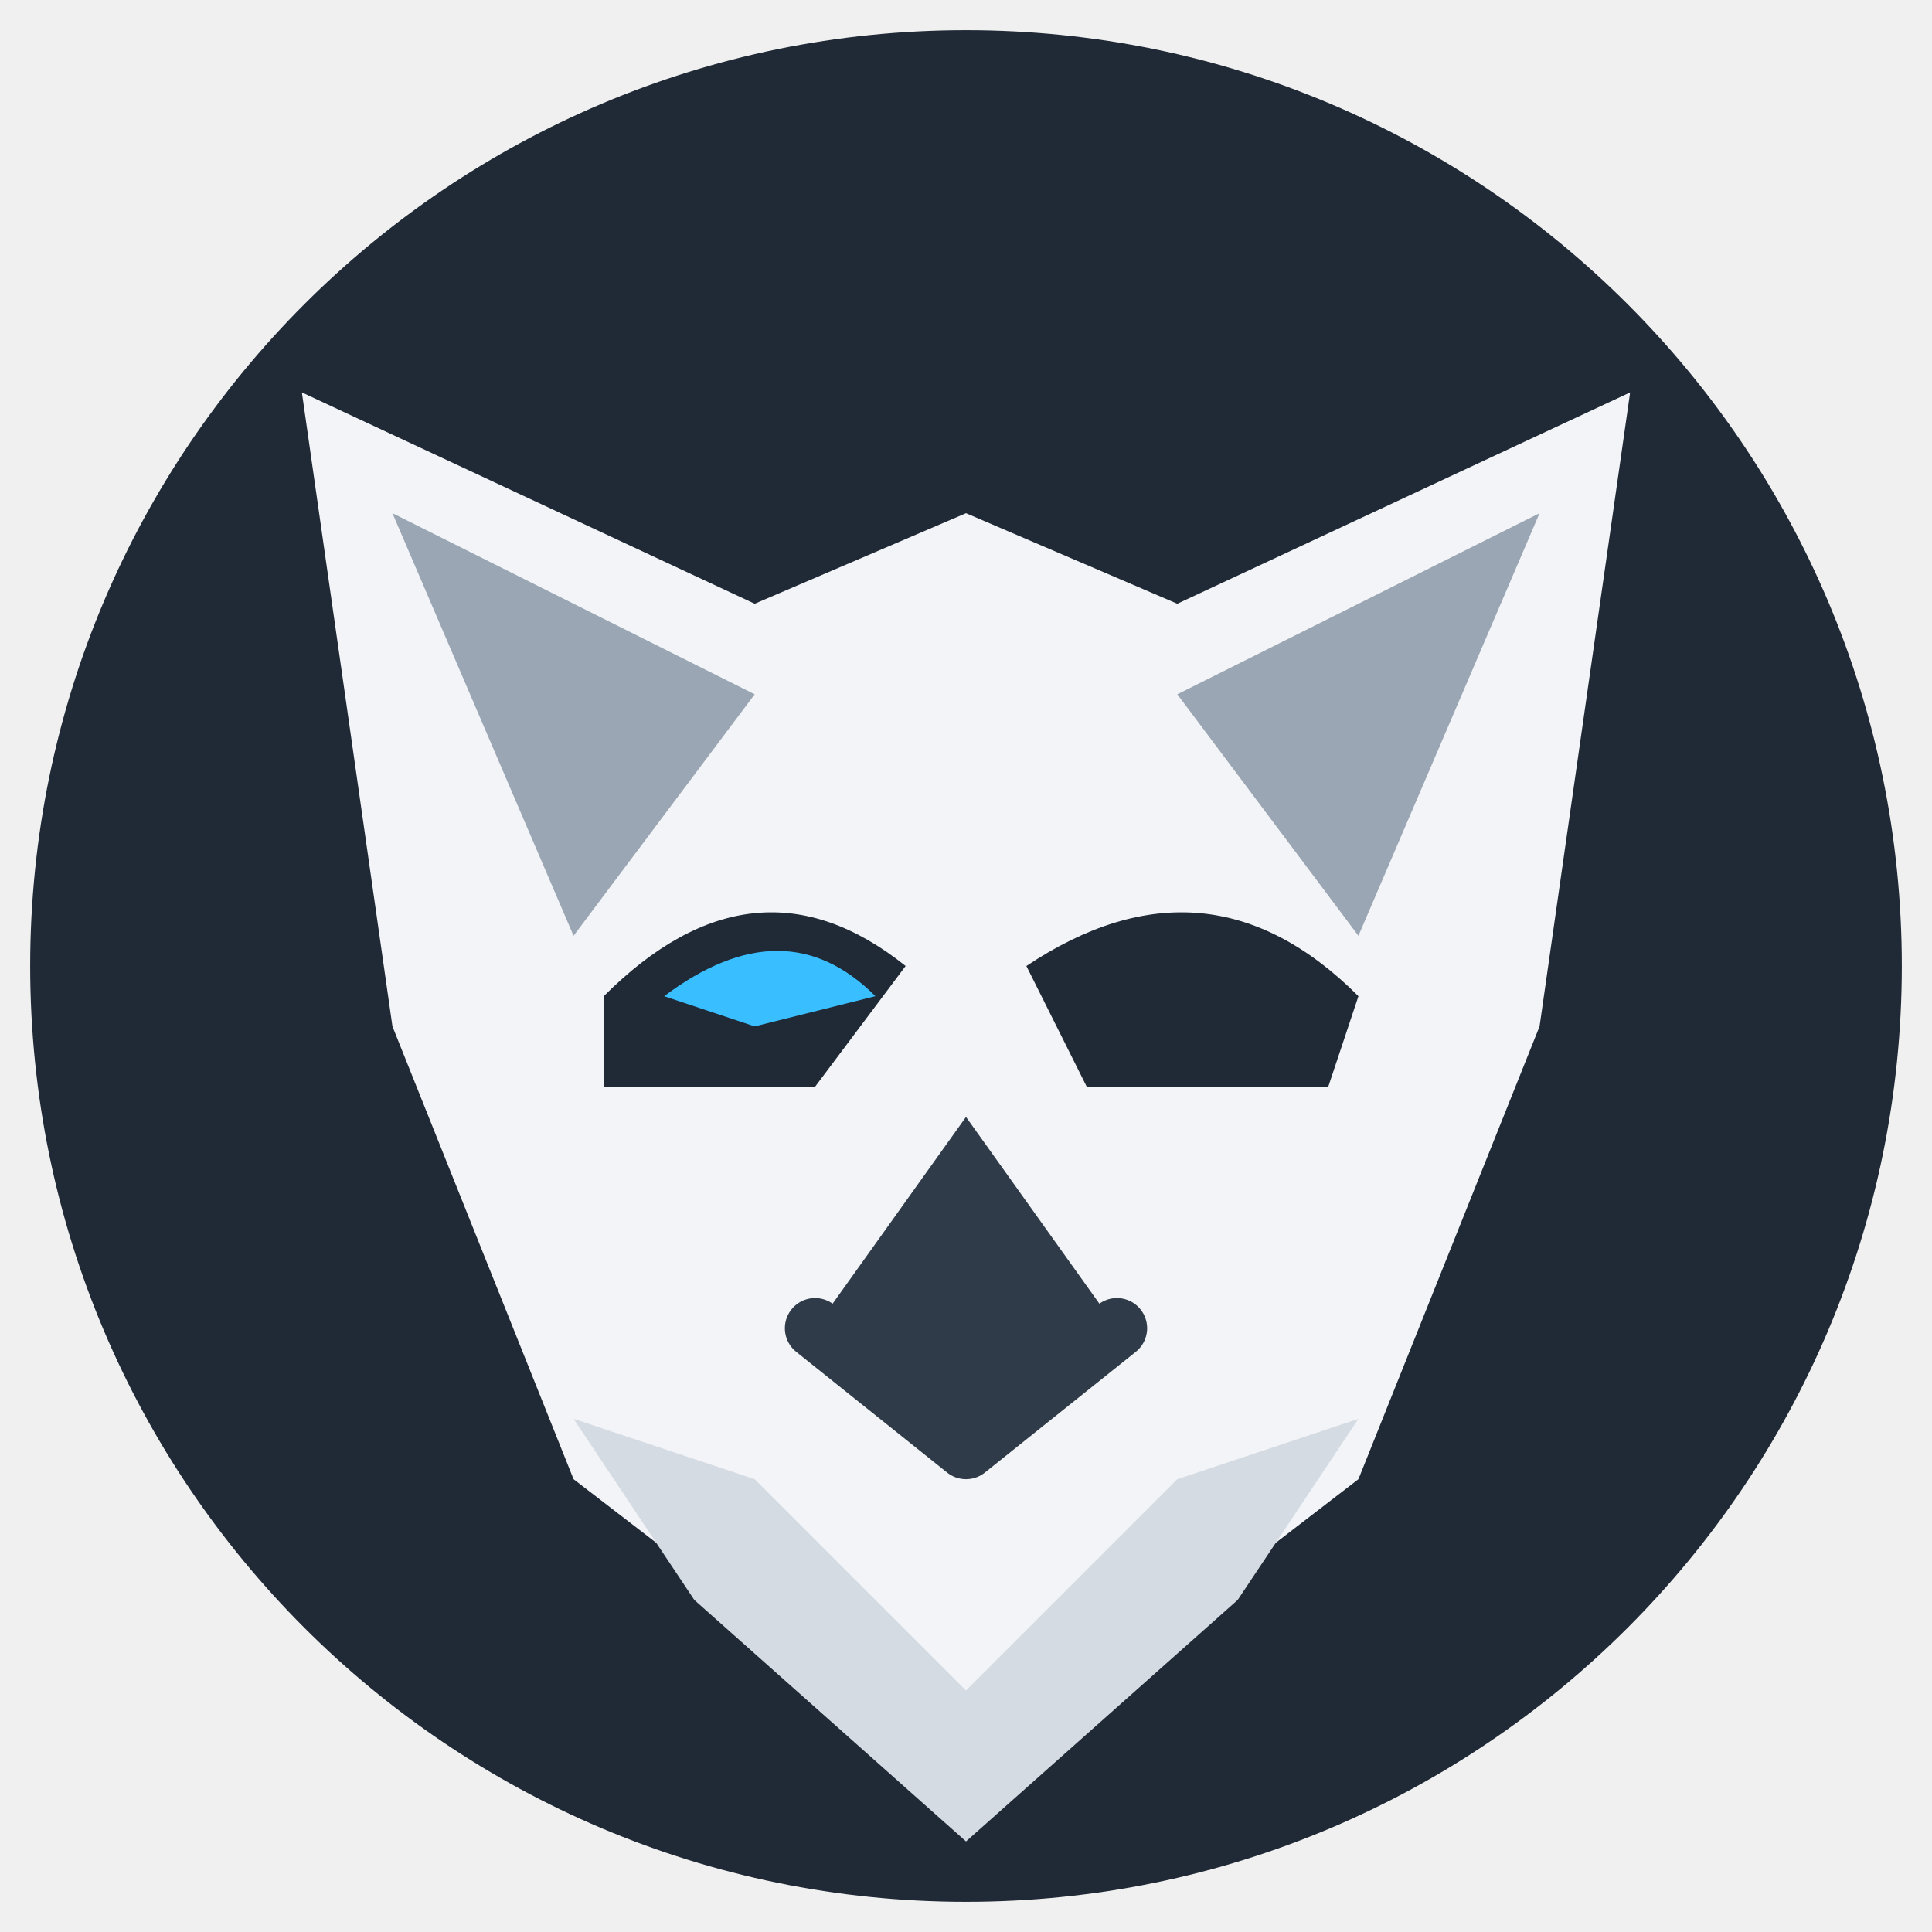
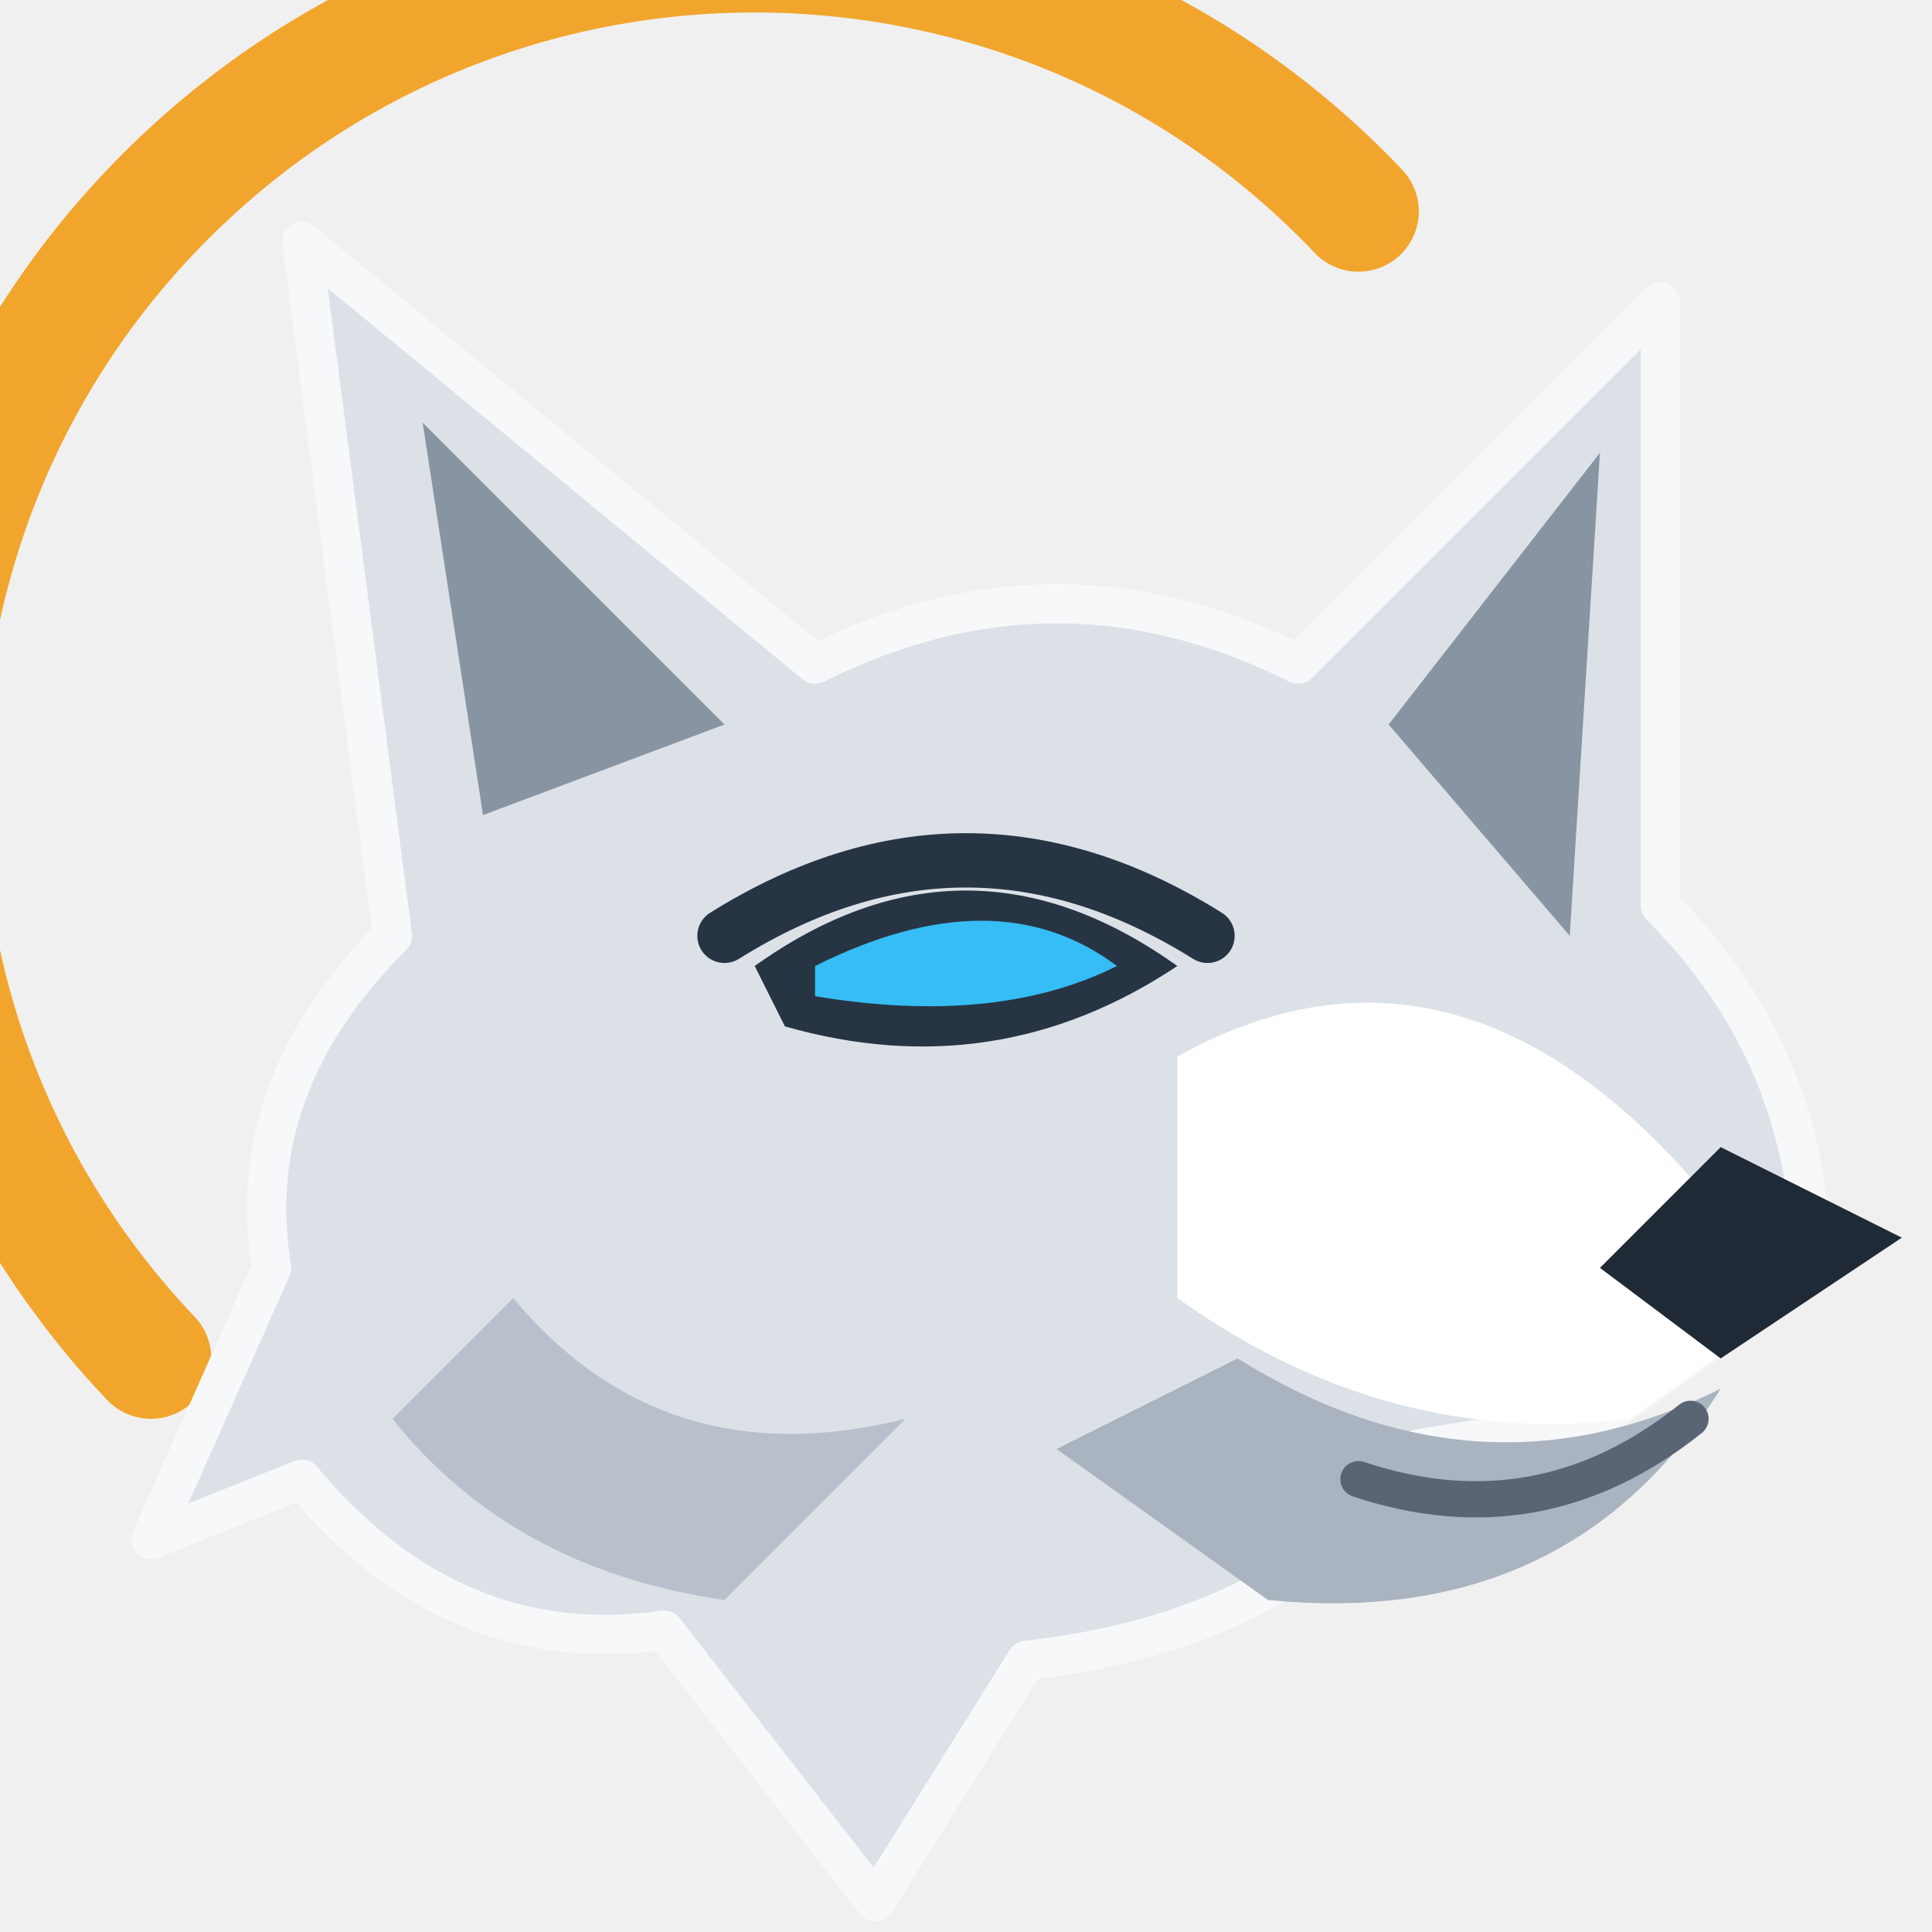
<svg xmlns="http://www.w3.org/2000/svg" viewBox="0 0 64 64" role="img" aria-label="Odin wolf">
-   <circle cx="32" cy="32" r="31" fill="#202936" />
-   <path d="M10 13 25 20 32 17 39 20 54 13 51 34 45 49 32 59 19 49 13 34Z" fill="#f2f4f7" />
-   <path d="M13 17 25 23 19 31Z" fill="#9ba6b4" />
-   <path d="M51 17 39 23 45 31Z" fill="#9ba6b4" />
-   <path d="M20 33Q25 28 30 32L27 36 20 36Z" fill="#202936" />
-   <path d="M34 32Q40 28 45 33L44 36 36 36Z" fill="#202936" />
-   <path d="M22 33Q26 30 29 33L25 34Z" fill="#39bfff" />
-   <path d="M32 37 27 44 32 48 37 44Z" fill="#303b49" />
-   <path d="M27 44 32 48 37 44" fill="none" stroke="#303b49" stroke-width="2" stroke-linecap="round" stroke-linejoin="round" />
-   <path d="M19 47 25 49 32 56 39 49 45 47 41 53 32 61 23 53Z" fill="#d5dbe3" />
+   <path d="M5 45A27 27 0 0 1 45 7" fill="none" stroke="#F2A52D" stroke-width="4" stroke-linecap="round" />
+   <path d="M13 31 10 8 27 22Q35 18 43 22L55 10 55 30Q60 35 60 42L53 47 47 48Q43 54 34 55L29 63 22 54Q15 55 10 49L5 51 9 42Q8 36 13 31Z" fill="#DCE1E8" stroke="#F7F8FA" stroke-width="1.3" stroke-linejoin="round" />
+   <path d="M14 14 24 24 16 27Z" fill="#8994A2" />
+   <path d="M46 24 53 15 52 31Z" fill="#8994A2" />
+   <path d="M17 43Q22 49 30 47L24 53Q17 52 13 47Z" fill="#B7C0CB" />
+   <path d="M39 35Q48 30 56 39L61 42 54 47Q46 48 39 43Z" fill="#FFFFFF" />
+   <path d="M41 45Q49 50 57 46Q52 54 42 53L35 48Z" fill="#AAB4C0" />
+   <path d="M25 32Q32 27 39 32Q33 36 26 34Z" fill="#273443" />
+   <path d="M27 32Q33 29 37 32Q33 34 27 33Z" fill="#36BDF5" />
+   <path d="M24 31Q32 26 40 31" fill="none" stroke="#273443" stroke-width="1.8" stroke-linecap="round" />
+   <path d="M57 38 63 41 57 45 53 42Z" fill="#202936" />
+   <path d="M45 49Q51 51 56 47" fill="none" stroke="#596574" stroke-width="1.2" stroke-linecap="round" />
</svg>
